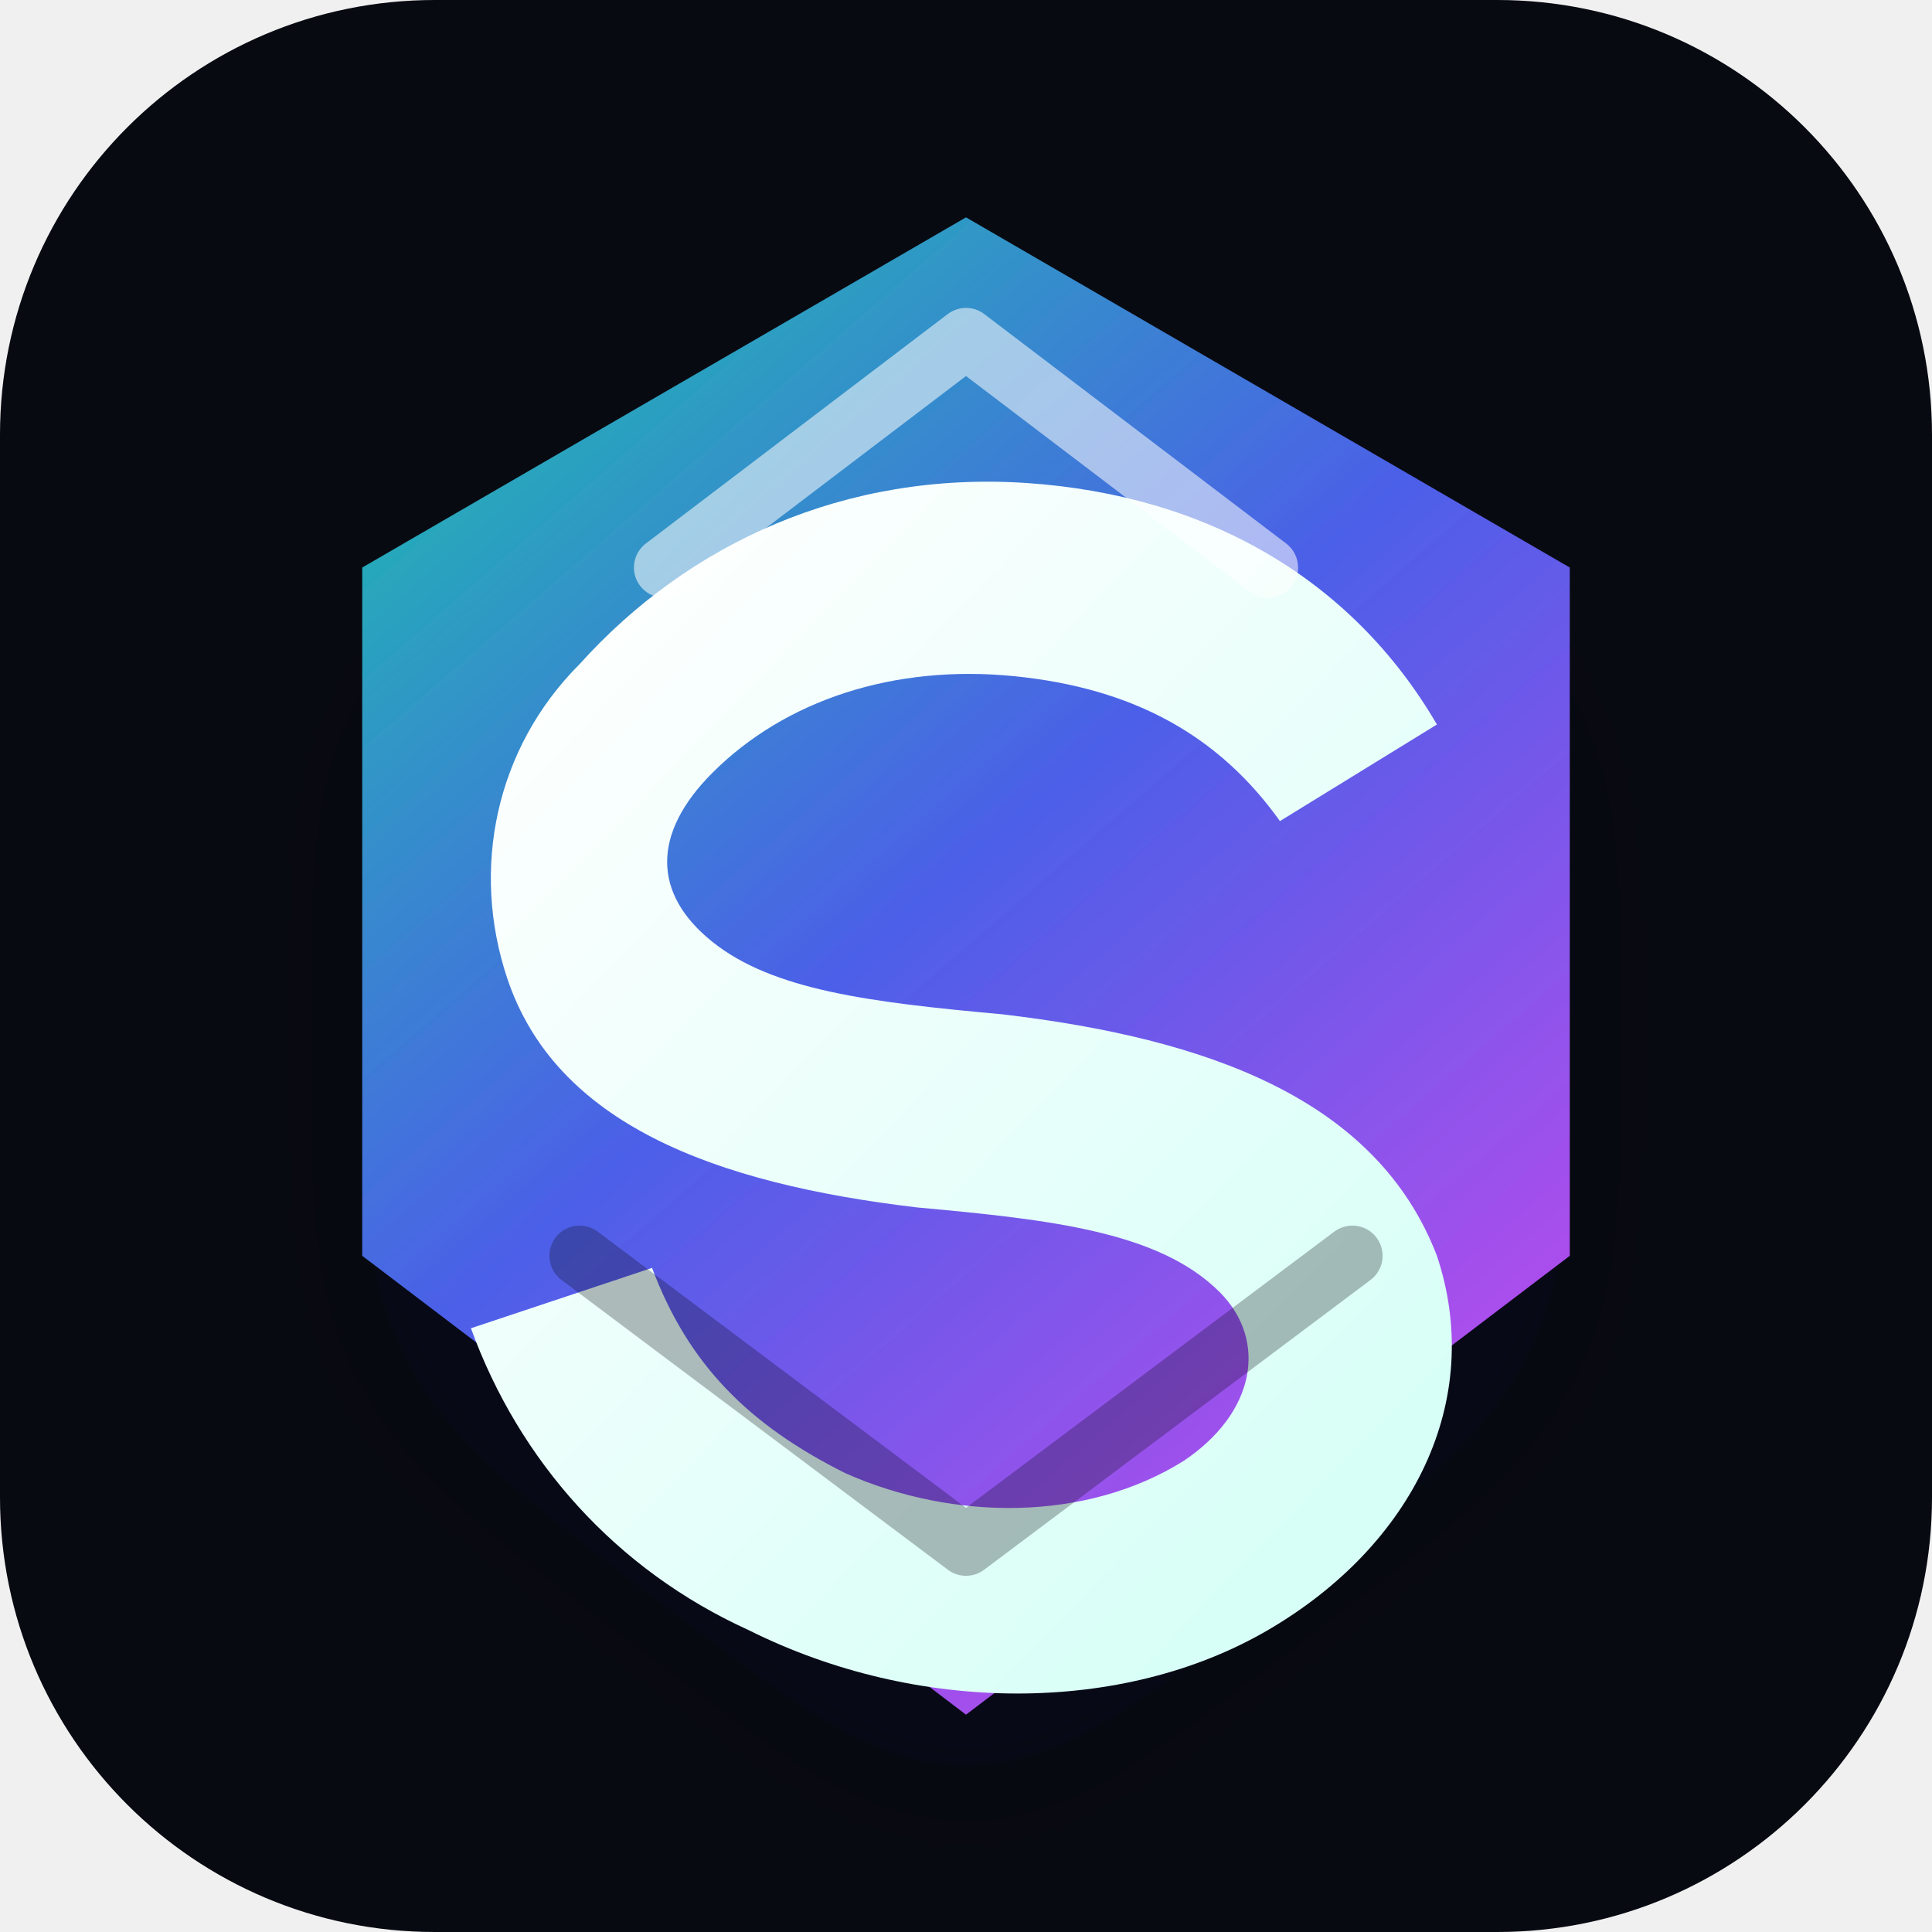
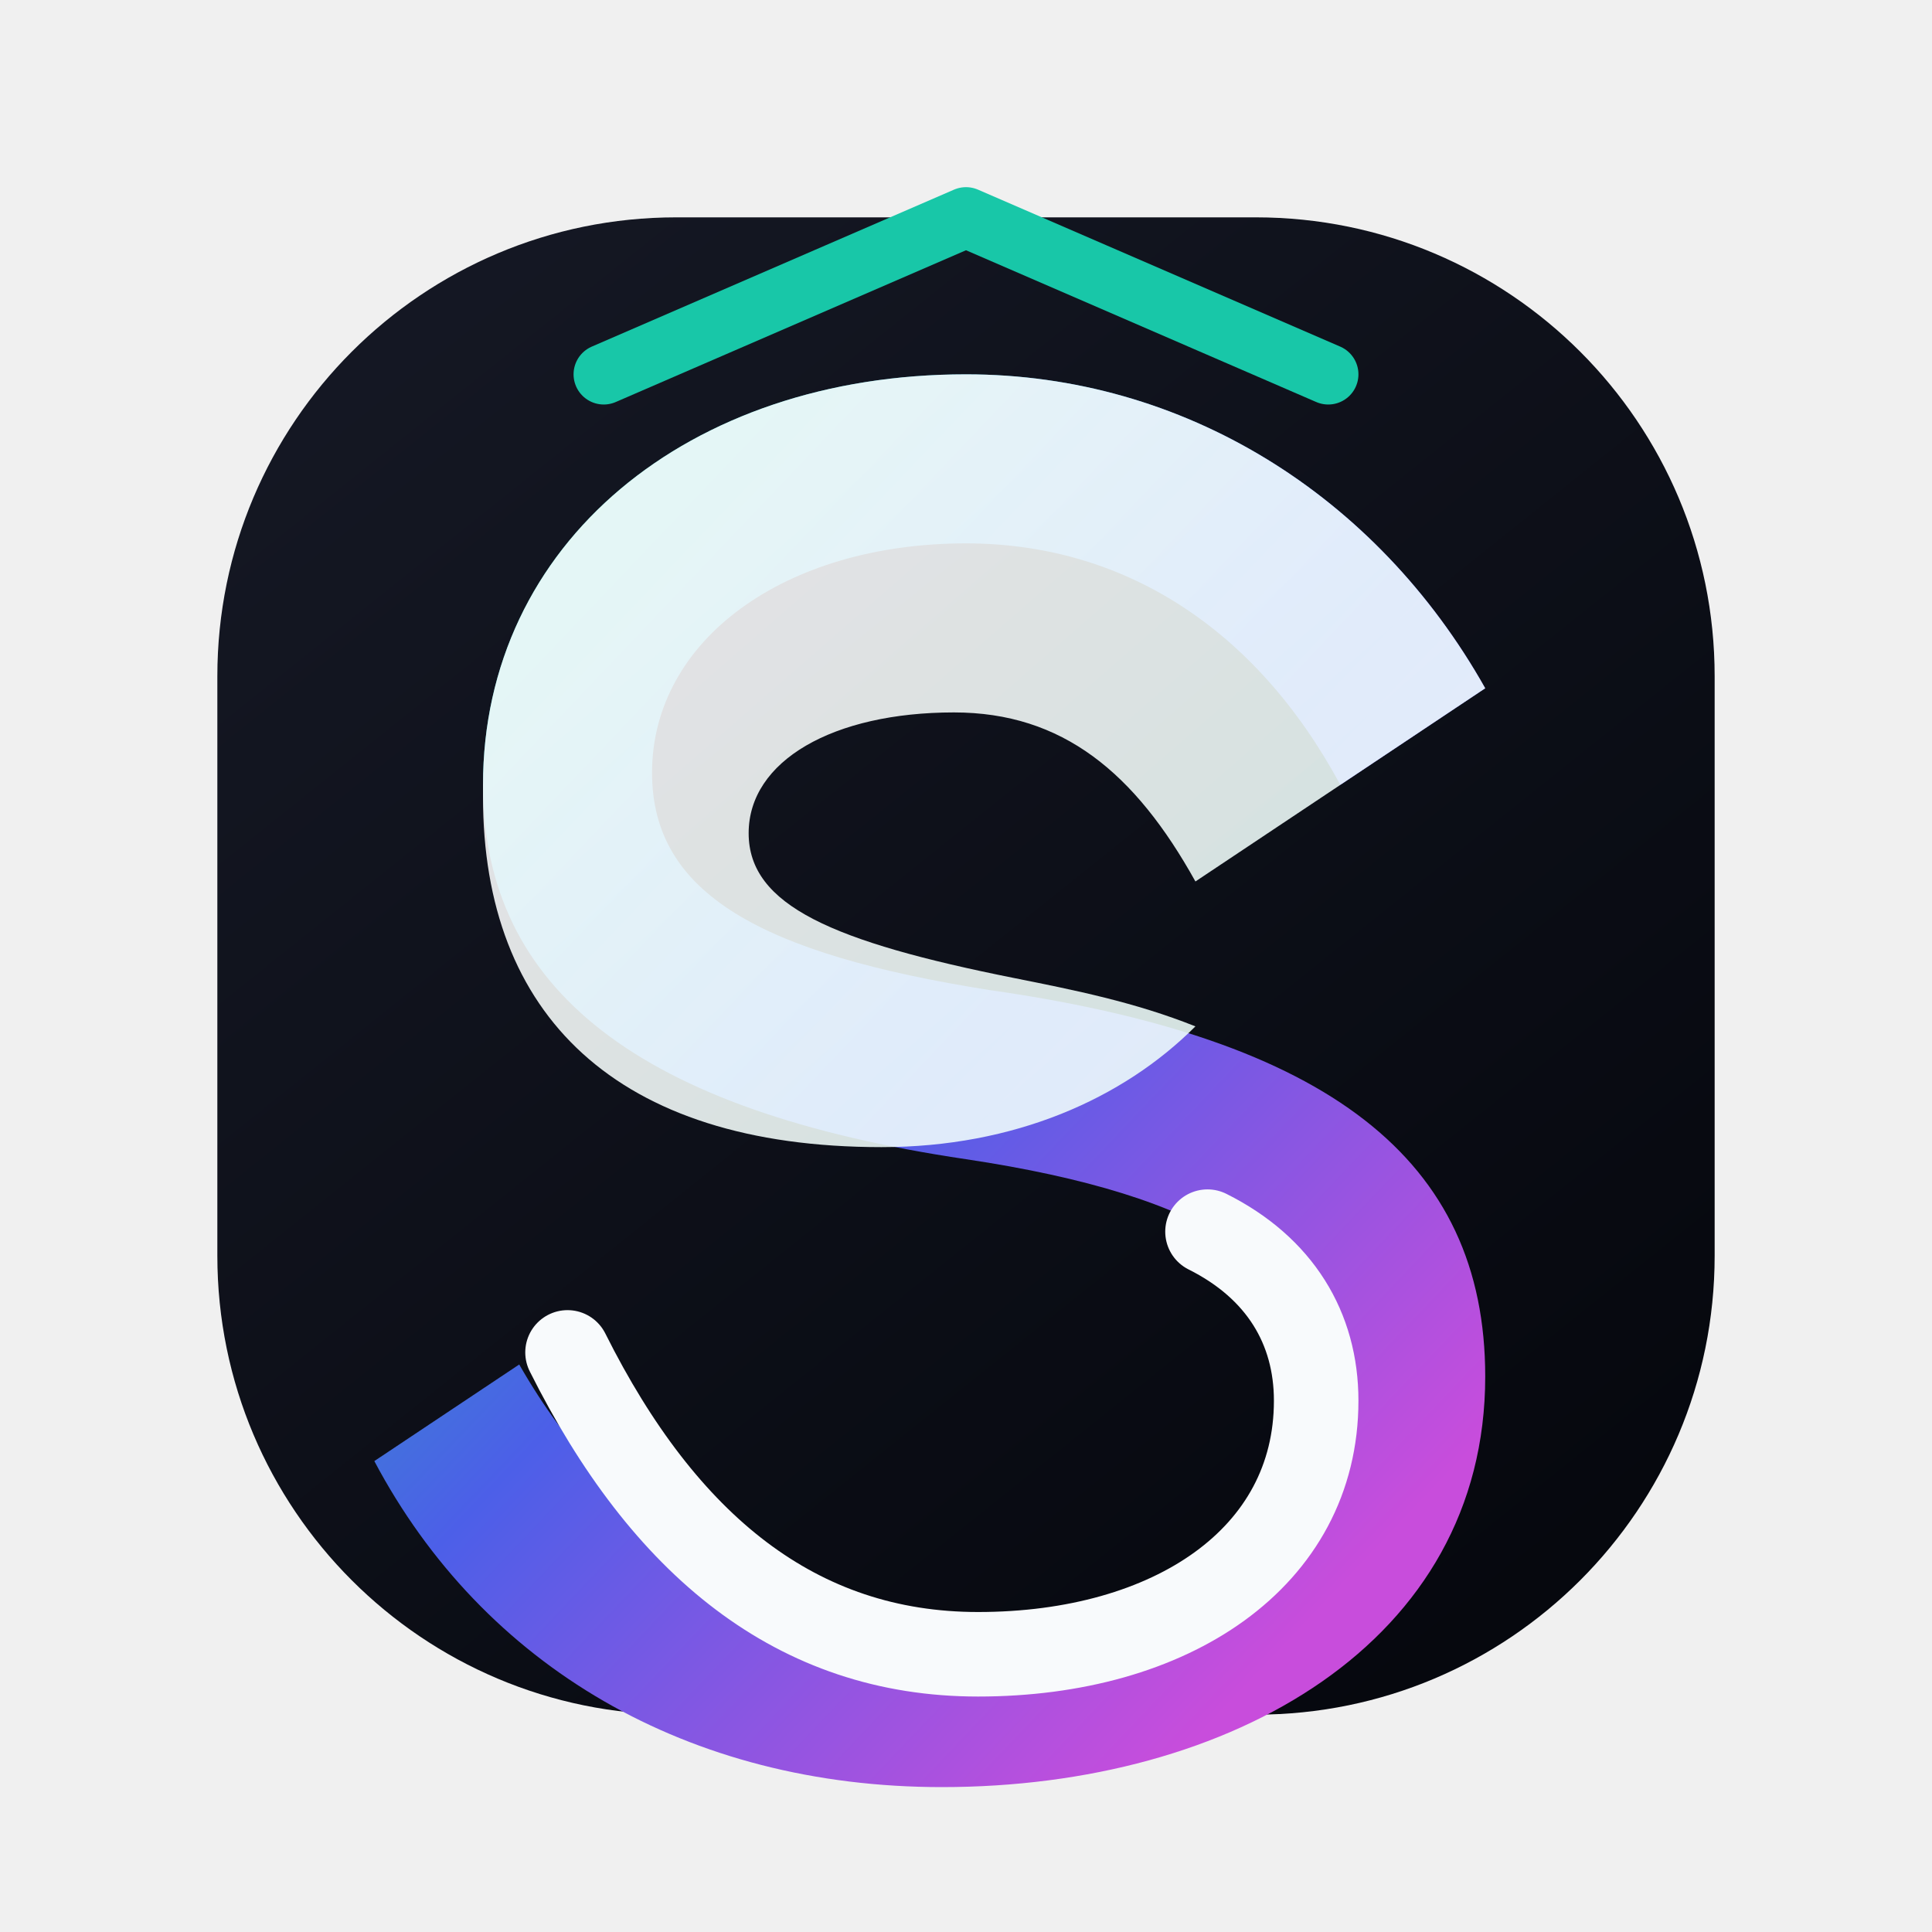
<svg xmlns="http://www.w3.org/2000/svg" width="160" height="160" viewBox="0 0 160 160" fill="none" role="img" aria-labelledby="title desc">
  <defs>
-     <linearGradient id="gem" x1="28" y1="20" x2="132" y2="140" gradientUnits="userSpaceOnUse">
+     <linearGradient id="frame" x1="32" y1="20" x2="128" y2="140" gradientUnits="userSpaceOnUse">
+       <stop stop-color="#151824" />
+       <stop offset="1" stop-color="#05070D" />
+     </linearGradient>
+     <linearGradient id="ribbon" x1="40" y1="42" x2="122" y2="120" gradientUnits="userSpaceOnUse">
      <stop stop-color="#18C7A8" />
-       <stop offset="0.46" stop-color="#4C5FE8" />
-       <stop offset="1" stop-color="#D946EF" />
+       <stop offset="0.5" stop-color="#4C5FE8" />
+       <stop offset="1" stop-color="#C84DDC" />
    </linearGradient>
-     <linearGradient id="thread" x1="44" y1="48" x2="116" y2="118" gradientUnits="userSpaceOnUse">
+     <linearGradient id="highlight" x1="58" y1="46" x2="112" y2="108" gradientUnits="userSpaceOnUse">
      <stop stop-color="#FFFFFF" />
-       <stop offset="1" stop-color="#D8FFF7" />
+       <stop offset="1" stop-color="#E9FFFA" />
    </linearGradient>
-     <filter id="softShadow" x="6" y="6" width="148" height="148" filterUnits="userSpaceOnUse" color-interpolation-filters="sRGB">
-       <feDropShadow dx="0" dy="10" stdDeviation="10" flood-color="#101828" flood-opacity="0.18" />
-     </filter>
  </defs>
-   <rect width="160" height="160" rx="36" fill="#080A12" />
-   <path d="M80 18L130 47V104L80 142L30 104V47L80 18Z" fill="url(#gem)" filter="url(#softShadow)" />
-   <path d="M48 55C57 45 70 39 85 40C100 41 112 48 119 60L106 68C101 61 94 57 84 56C74 55 65 58 59 64C54 69 54 74 59 78C64 82 72 83 83 84C100 86 114 91 119 104C123 116 117 128 105 135C93 142 76 142 62 135C51 130 43 121 39 110L54 105C57 113 62 118 70 122C79 126 90 126 98 121C104 117 105 111 101 107C96 102 87 101 76 100C59 98 46 93 42 81C39 72 41 62 48 55Z" fill="url(#thread)" />
-   <path d="M55 47L80 28L105 47" stroke="#FFFFFF" stroke-opacity="0.55" stroke-width="5" stroke-linecap="round" stroke-linejoin="round" />
-   <path d="M48 104L80 128L112 104" stroke="#080A12" stroke-opacity="0.28" stroke-width="5" stroke-linecap="round" stroke-linejoin="round" />
+   <rect x="18" y="18" width="124" height="124" rx="38" fill="url(#frame)" />
+   <path d="M80 31C98 31 114 41 123 57L111 65C104 52 93 45 80 45C65 45 54 53 54 64C54 74 63 79 82 82C110 86 123 96 123 114C123 136 102 148 78 148C57 148 40 138 31 121L43 113C51 127 63 134 79 134C96 134 109 127 109 115C109 105 100 99 80 96C53 92 40 82 40 65C40 45 57 31 80 31Z" fill="url(#ribbon)" />
+   <path d="M54 64C54 53 65 45 80 45C93 45 104 52 111 65L99 73C94 64 88 59 79 59C69 59 62 63 62 69C62 75 69 78 84 81C89 82 94 83 99 85C93 91 84 95 73 95C51 95 40 84 40 66V65C40 45 57 31 80 31C98 31 114 41 123 57L111 65C104 52 93 45 80 45C65 45 54 53 54 64Z" fill="url(#highlight)" fill-opacity="0.88" />
+   <path d="M47 112C55 128 66 137 81 137C97 137 109 129 109 116C109 110 106 105 100 102" stroke="#F8FAFC" stroke-width="7" stroke-linecap="round" />
+   <path d="M50 31L80 18L110 31" stroke="#18C7A8" stroke-width="5" stroke-linecap="round" stroke-linejoin="round" />
</svg>
